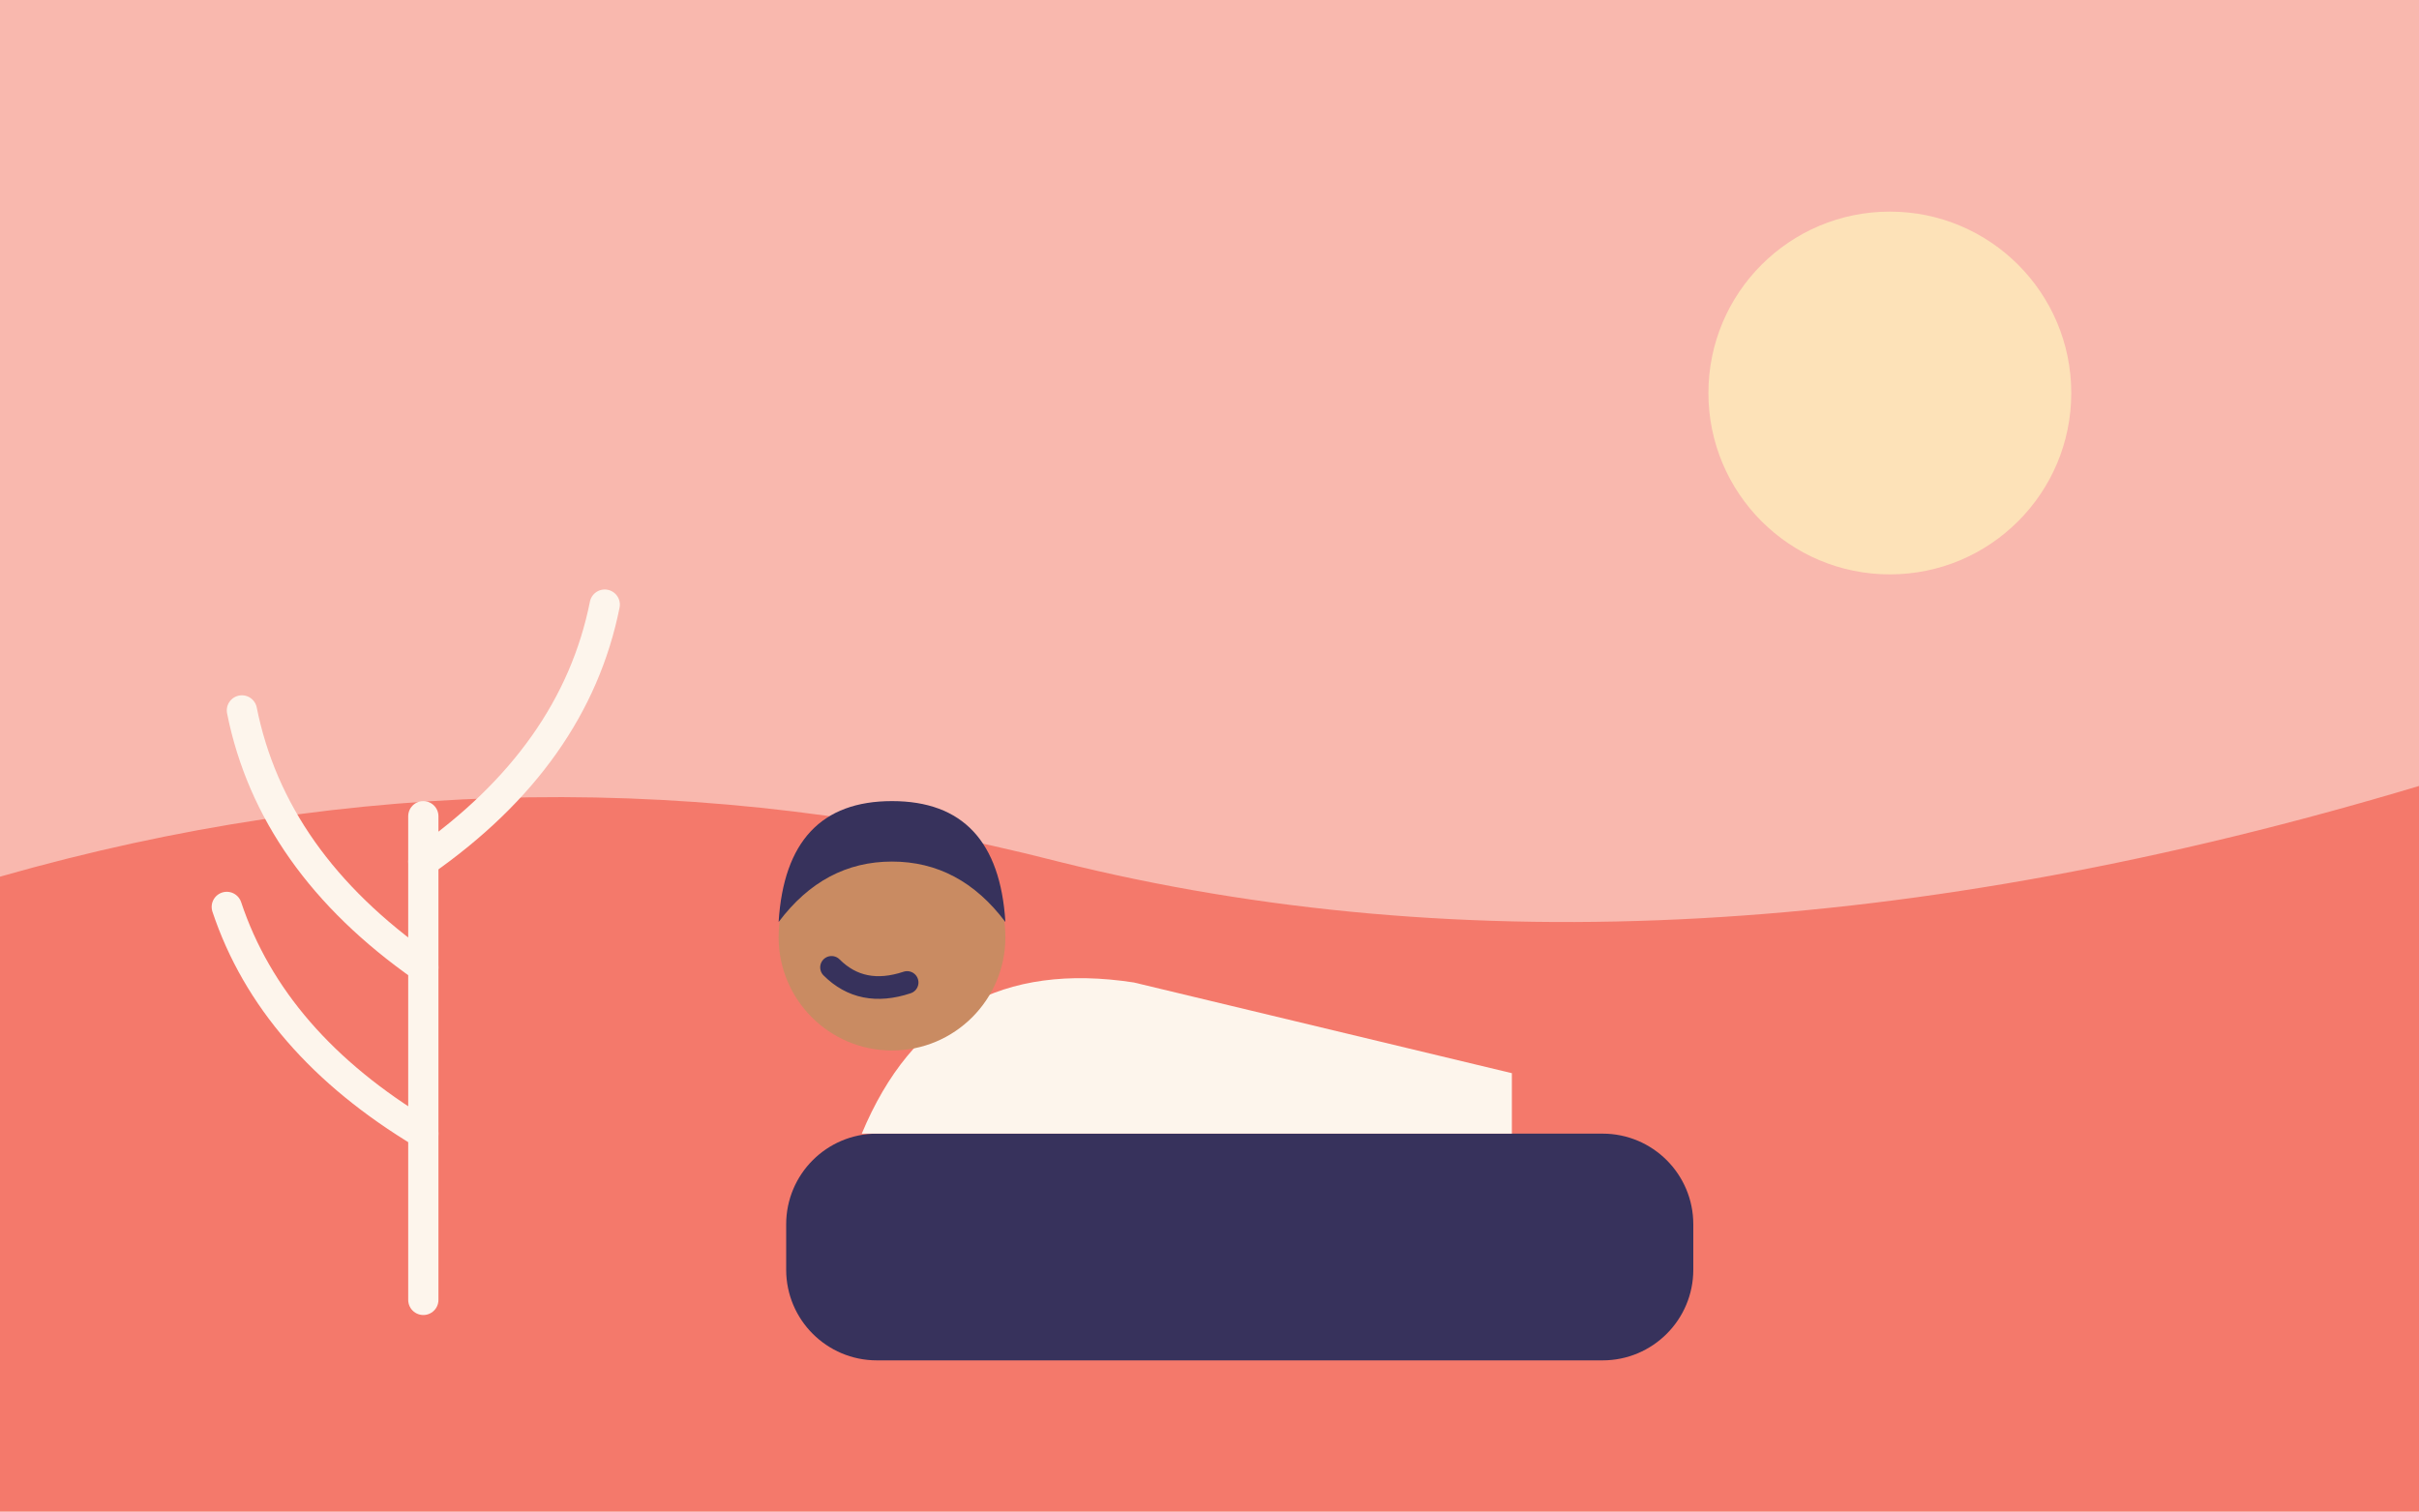
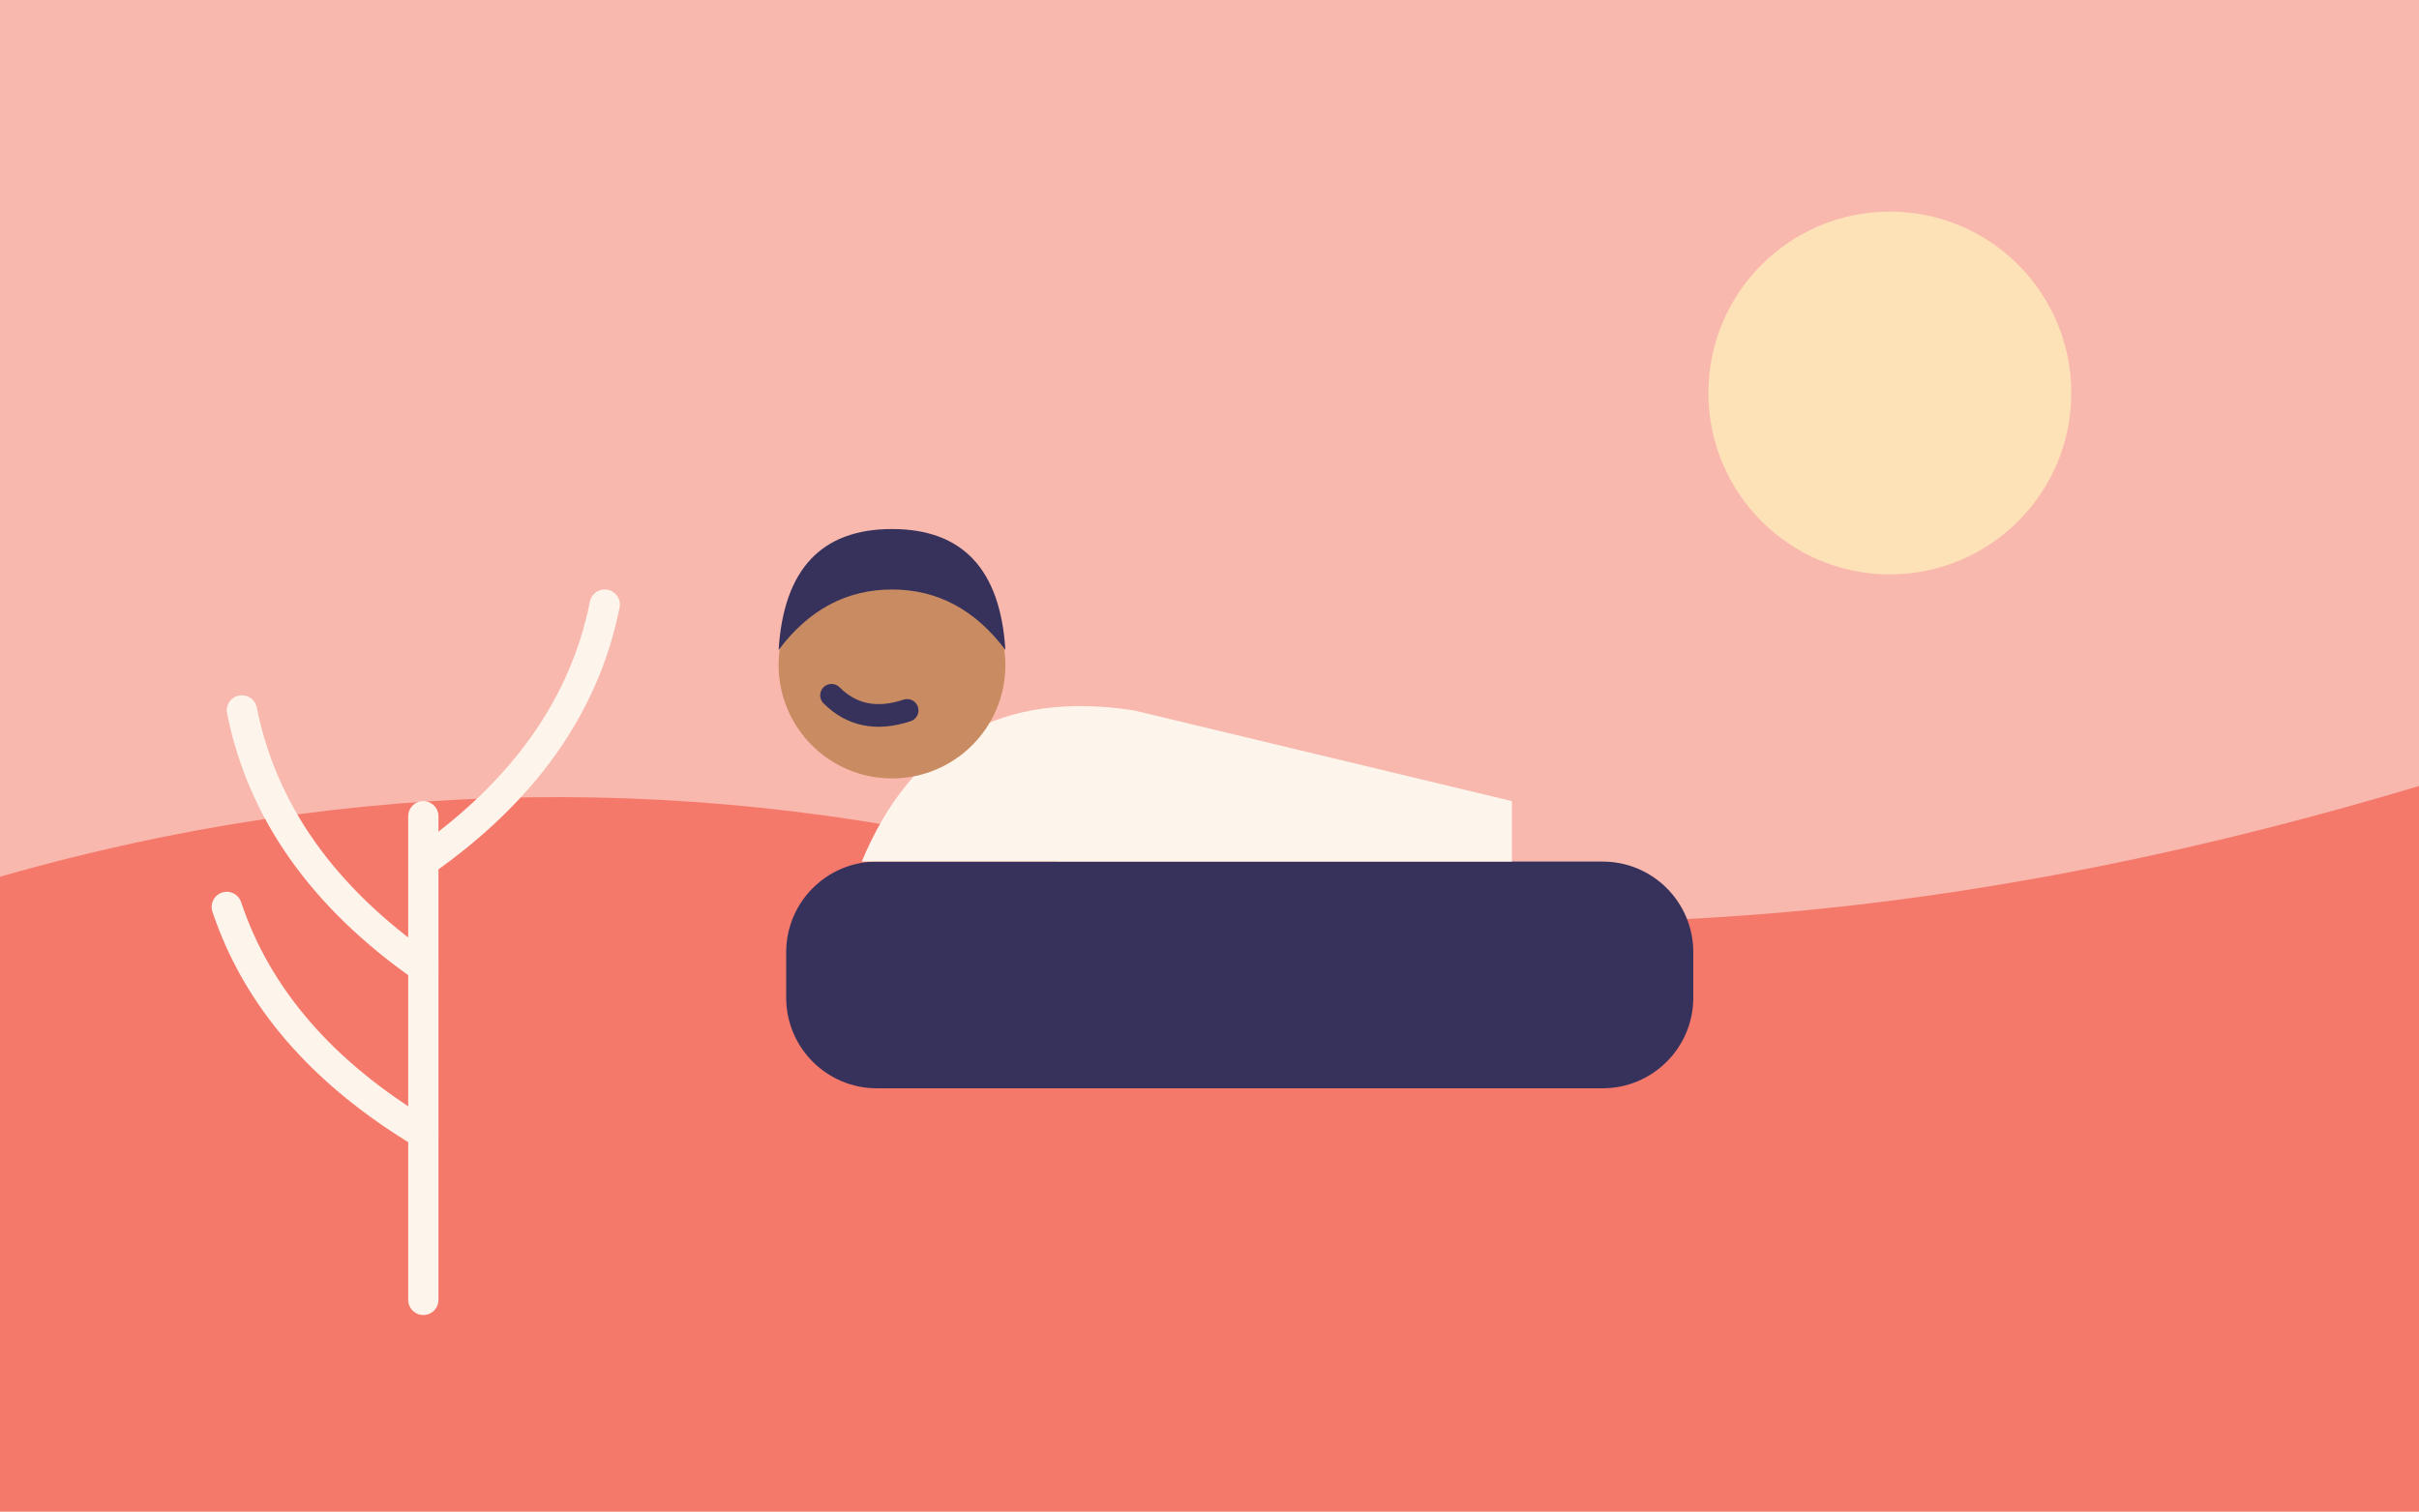
<svg xmlns="http://www.w3.org/2000/svg" width="100%" height="100%" viewBox="0 0 320 200" fill="none">
  <rect width="320" height="200" fill="#f9b8ae" />
  <path d="M0 116 Q70 96 140 114 Q220 134 320 104 L320 200 L0 200 Z" fill="#f4796b" />
  <circle cx="250" cy="52" r="24" fill="#fde2b8" />
  <g stroke="#fdf5ec" stroke-width="4" stroke-linecap="round" fill="none">
    <path d="M56 172 V108" />
    <path d="M56 128 q-20 -14 -24 -34" />
    <path d="M56 114 q20 -14 24 -34" />
    <path d="M56 150 q-20 -12 -26 -30" />
  </g>
-   <rect x="104" y="150" width="120" height="30" rx="12" fill="#37325c" />
-   <path d="M114 150 Q124 126 150 130 L200 142 L200 150 Z" fill="#fdf5ec" />
-   <circle cx="118" cy="124" r="15" fill="#c98b62" />
-   <path d="M103 122 Q104 106 118 106 Q132 106 133 122 Q127 114 118 114 Q109 114 103 122 Z" fill="#37325c" />
-   <path d="M110 128 q4 4 10 2" stroke="#37325c" stroke-width="3" stroke-linecap="round" fill="none" />
+   <g transform="translate(0,-36)">
+     <rect x="104" y="150" width="120" height="30" rx="12" fill="#37325c" />
+     <path d="M114 150 Q124 126 150 130 L200 142 L200 150 Z" fill="#fdf5ec" />
+     <circle cx="118" cy="124" r="15" fill="#c98b62" />
+     <path d="M103 122 Q104 106 118 106 Q132 106 133 122 Q127 114 118 114 Q109 114 103 122 Z" fill="#37325c" />
+     <path d="M110 128 q4 4 10 2" stroke="#37325c" stroke-width="3" stroke-linecap="round" fill="none" />
+   </g>
</svg>
